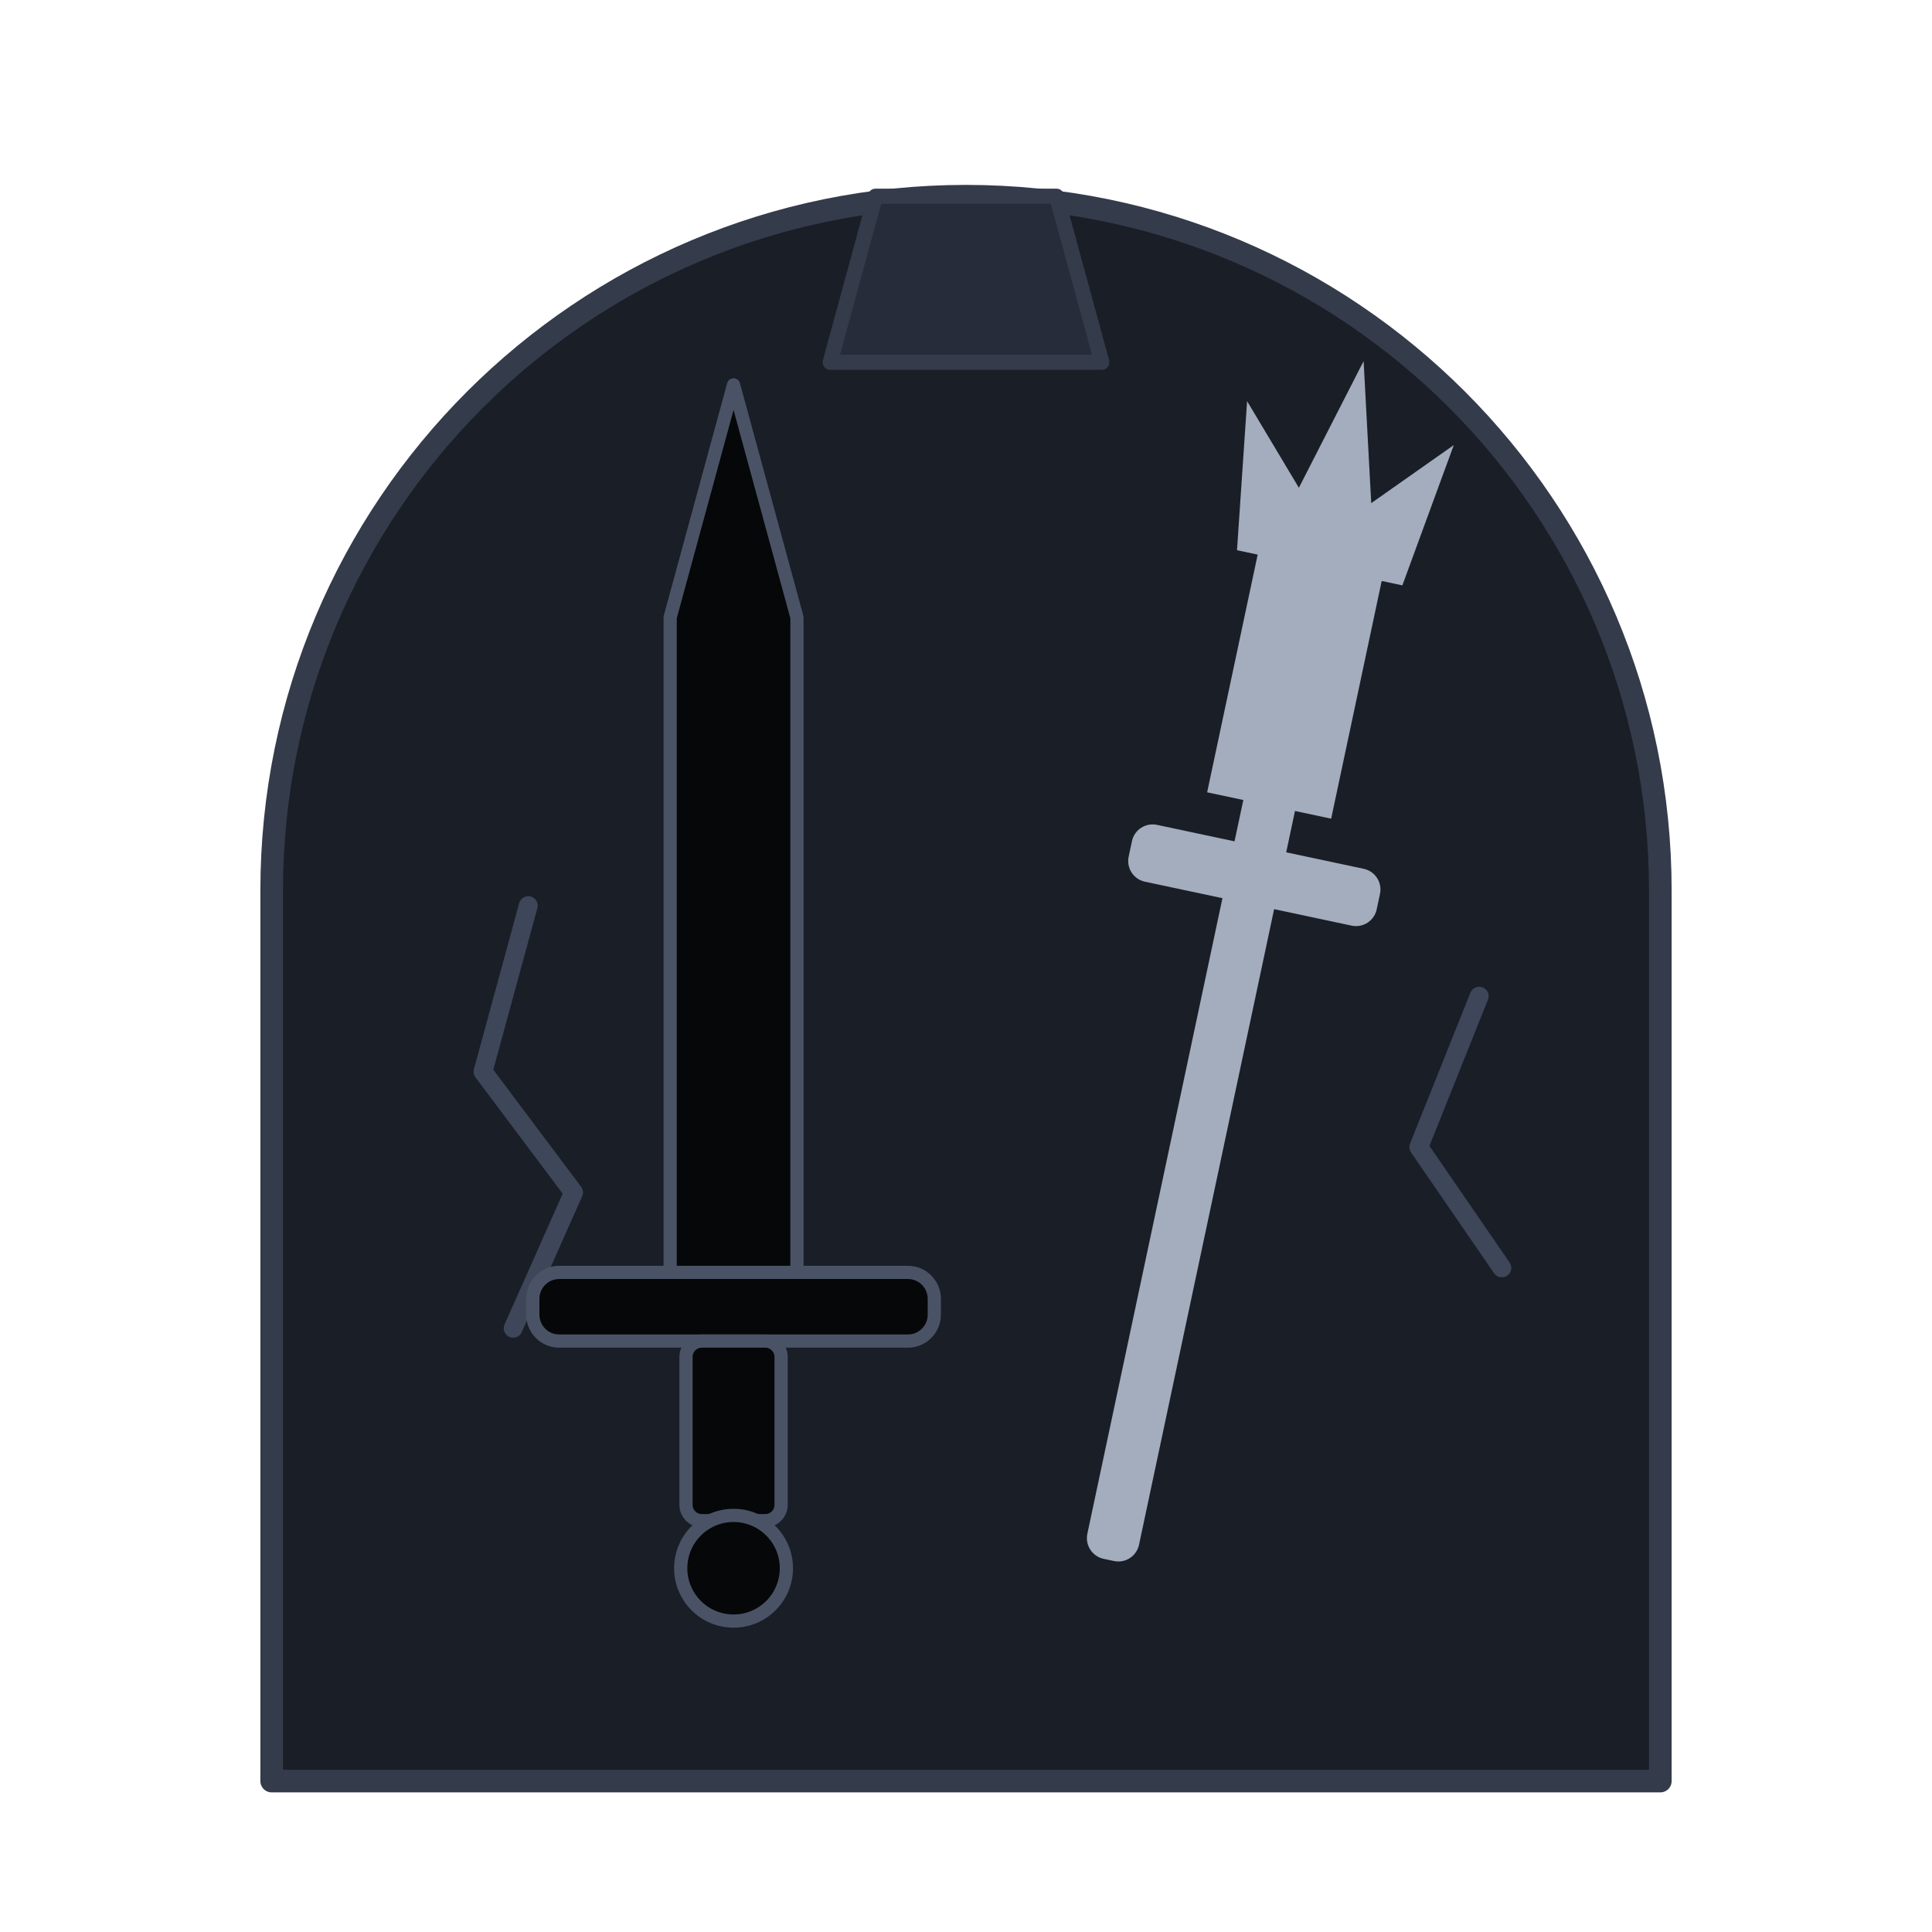
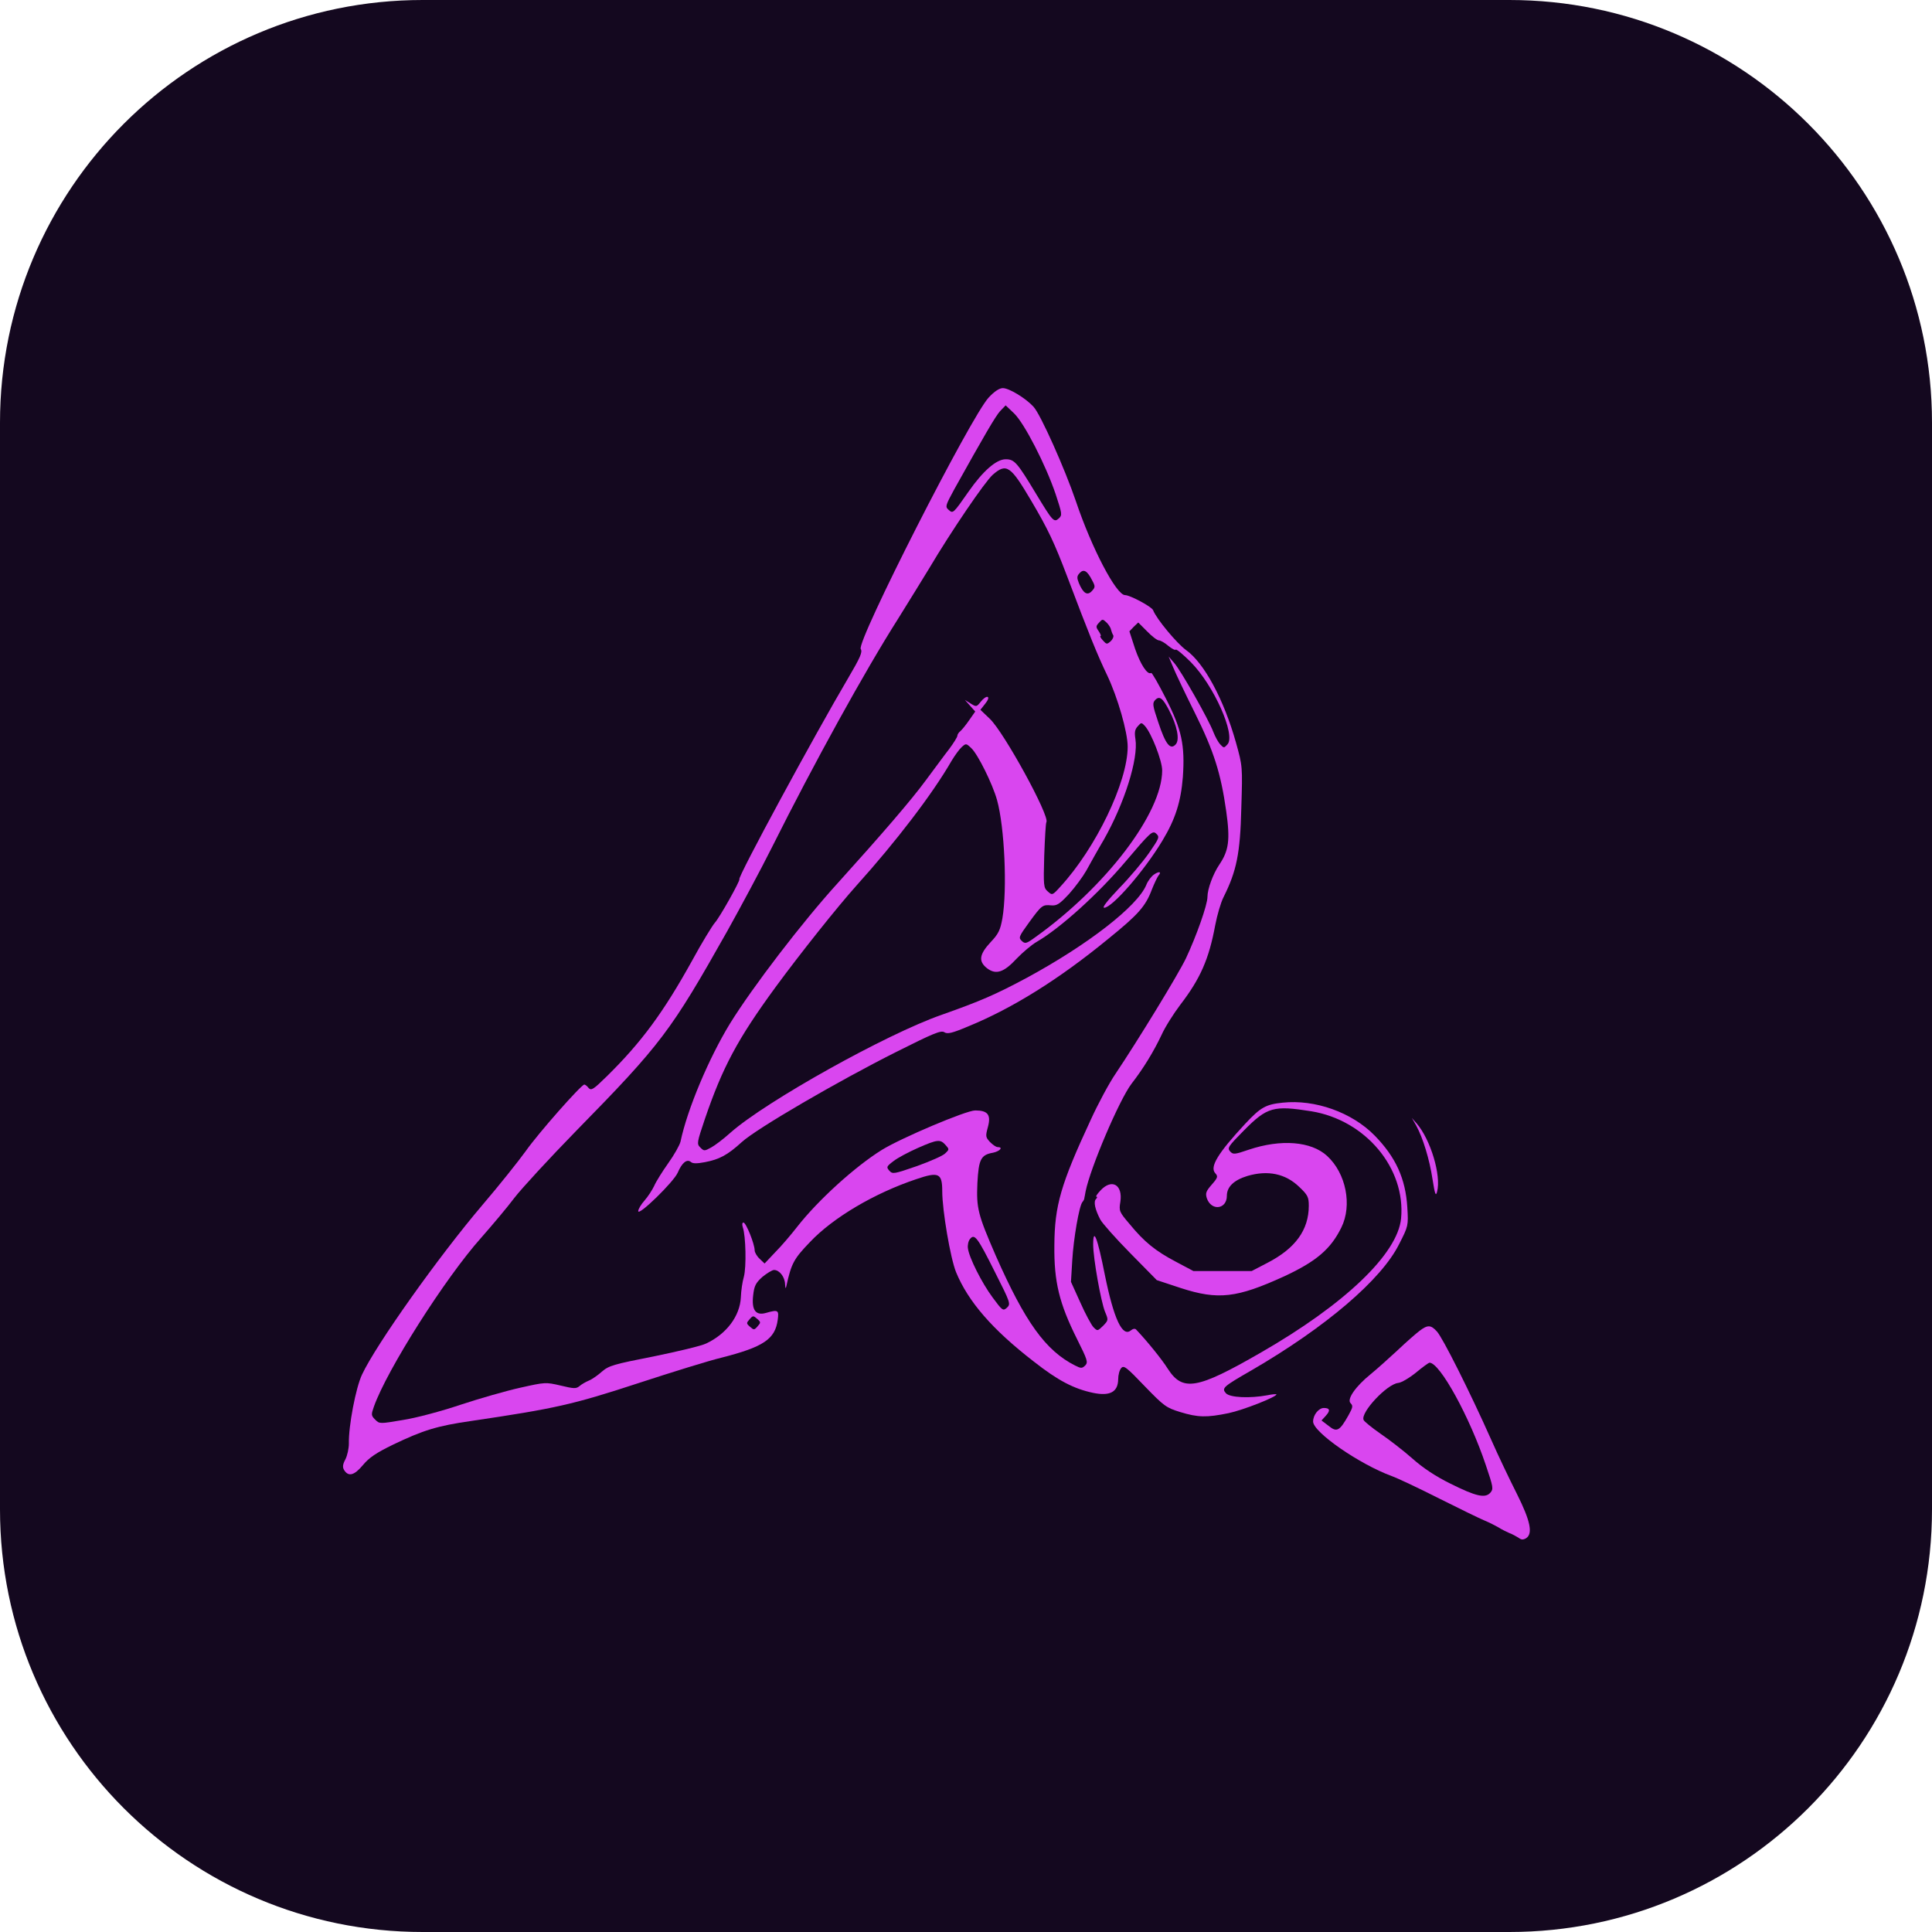
<svg xmlns="http://www.w3.org/2000/svg" viewBox="0 0 256 256" width="256" height="256">
-   <path d="M36 236 L36 118 A92 92 0 0 1 220 118 L220 236 Z" fill="#1A1E27" stroke="#343B4A" stroke-width="3" stroke-linejoin="round" />
-   <path d="M116 26 L140 26 L146 48 L110 48 Z" fill="#262C39" stroke="#343B4A" stroke-width="2" stroke-linejoin="round" />
-   <g fill="none" stroke="#3E4659" stroke-width="2.5" stroke-linecap="round" stroke-linejoin="round">
-     <path d="M70 120 L64 142 L76 158 L68 176" />
-     <path d="M196 132 L188 152 L199 168" />
-   </g>
-   <g transform="translate(128 128) scale(0.7) translate(-128 -128) translate(-16 0)">
-     <g fill="#060708" stroke="#4A5366" stroke-width="2.5" stroke-linejoin="round">
-       <path d="M100 18 L112 62 L112 186 L100 200 L88 186 L88 62 Z" />
-       <rect x="62" y="186" width="76" height="13" rx="5" />
-       <rect x="91" y="199" width="18" height="34" rx="3" />
-       <circle cx="100" cy="242" r="10" />
+   <rect x="0" y="0" width="256" height="256" rx="56" fill="#14081F" />
+   <g transform="translate(34 40) scale(0.2857)">
+     <g transform="translate(0,613) scale(0.1,-0.1)" fill="#D946EF" stroke="none">
+       <path d="M3396 5687 c-82 -86 -615 -1134 -594 -1167 9 -14 -2 -39 -59 -136 -153 -259 -513 -923 -504 -932 5 -5 -91 -177 -114 -202 -12 -14 -60 -92 -105 -175 -133 -240 -235 -379 -397 -538 -61 -60 -71 -66 -83 -53 -7 9 -16 16 -20 16 -14 0 -213 -225 -272 -309 -34 -47 -124 -160 -201 -250 -204 -240 -493 -647 -558 -786 -29 -61 -63 -240 -61 -320 0 -22 -7 -55 -16 -73 -13 -24 -14 -37 -6 -50 20 -32 47 -25 87 23 29 35 62 57 140 95 140 67 204 87 364 110 386 57 471 76 770 174 159 52 333 106 388 119 196 50 250 86 262 176 6 45 2 48 -54 32 -48 -14 -68 13 -60 81 5 45 12 58 43 86 21 17 45 32 54 32 25 0 50 -32 51 -66 1 -20 3 -23 6 -9 23 106 35 127 110 205 107 113 298 226 492 291 105 36 121 28 121 -56 0 -89 38 -311 64 -375 56 -136 168 -266 361 -415 112 -88 185 -126 275 -145 78 -16 115 4 116 63 0 20 6 43 14 52 12 14 24 5 109 -84 90 -93 100 -100 165 -120 82 -25 122 -26 224 -5 67 14 222 75 222 87 0 2 -19 1 -42 -4 -81 -15 -173 -11 -192 9 -21 24 -15 30 119 107 344 200 602 420 684 585 43 84 43 86 38 170 -8 134 -54 234 -152 334 -105 107 -276 168 -426 152 -78 -8 -102 -21 -174 -98 -128 -138 -165 -200 -139 -229 14 -15 12 -21 -16 -53 -27 -31 -30 -40 -23 -63 21 -61 93 -52 93 11 0 42 33 73 95 92 95 28 177 11 241 -51 39 -37 44 -47 44 -87 0 -112 -62 -198 -192 -265 l-73 -38 -135 0 -135 0 -81 43 c-95 50 -147 92 -215 175 -48 56 -50 61 -43 103 12 79 -39 109 -91 54 -16 -17 -25 -30 -20 -30 5 0 4 -5 -2 -11 -12 -12 -5 -47 20 -95 9 -17 71 -87 139 -156 l123 -125 112 -37 c173 -56 259 -46 480 55 148 69 215 126 264 226 51 103 22 251 -66 332 -74 68 -214 79 -363 29 -67 -23 -73 -23 -87 -8 -14 16 -8 24 65 98 107 108 137 116 312 88 251 -41 438 -264 416 -497 -16 -164 -260 -398 -652 -623 -295 -170 -361 -181 -430 -74 -27 43 -94 126 -147 182 -5 5 -14 4 -24 -4 -39 -33 -79 51 -121 258 -34 172 -54 223 -54 140 0 -64 36 -265 55 -312 16 -38 16 -39 -9 -65 -26 -25 -26 -25 -45 -6 -10 11 -38 63 -61 115 l-43 95 6 100 c6 101 32 252 47 270 5 6 9 13 9 18 1 4 1 8 2 10 0 1 2 11 4 22 22 109 156 424 213 499 56 72 103 150 139 226 16 36 56 99 87 140 93 121 133 212 162 369 9 47 26 106 39 131 60 120 77 202 82 411 6 195 6 195 -25 306 -56 199 -147 368 -231 428 -43 31 -138 145 -153 185 -6 16 -107 70 -130 70 -41 0 -155 218 -228 435 -51 150 -164 404 -197 439 -37 40 -113 86 -142 86 -16 0 -39 -15 -65 -43z" />
+       <path d="M5378 2310 c31 -56 62 -157 76 -250 11 -70 15 -80 21 -57 20 75 -30 242 -95 317 l-22 25 20 -35z" />
+       <path d="M5394 1358 c-16 -12 -63 -53 -104 -92 -42 -39 -97 -88 -124 -110 -69 -56 -111 -116 -92 -134 12 -12 10 -20 -10 -56 -41 -73 -54 -80 -92 -49 l-33 25 20 22 c22 24 19 36 -9 36 -24 0 -50 -32 -50 -63 0 -49 213 -197 365 -253 28 -10 127 -57 220 -104 94 -47 188 -93 210 -102 22 -9 51 -24 65 -32 14 -9 36 -20 50 -26 14 -5 33 -16 43 -22 13 -10 21 -10 35 -2 32 21 20 80 -42 204 -32 63 -87 178 -121 255 -96 216 -225 473 -251 500 -28 31 -43 31 -80 3z" />
+     </g>
+     <g transform="translate(0,613) scale(0.1,-0.1)" fill="#14081F" stroke="none">
+       <path d="M3448 5623 c-22 -25 -71 -109 -211 -360 -42 -77 -44 -83 -28 -97 21 -19 21 -19 93 84 67 96 129 150 172 150 41 0 53 -14 141 -160 77 -127 83 -135 106 -114 16 15 15 21 -15 112 -46 136 -145 329 -193 375 l-39 37 -26 -27z" />
+       <path d="M3414 5328 c-36 -32 -192 -261 -294 -433 -30 -49 -95 -155 -145 -235 -155 -244 -390 -670 -585 -1060 -51 -102 -145 -277 -208 -390 -261 -463 -305 -522 -700 -925 -123 -126 -252 -266 -286 -310 -33 -44 -103 -127 -154 -185 -168 -188 -438 -614 -498 -784 -13 -37 -13 -41 6 -60 20 -20 21 -20 127 -2 60 9 180 41 269 71 88 29 213 65 277 79 116 26 118 26 187 10 62 -15 72 -15 87 -3 10 9 30 20 44 26 15 6 42 25 61 42 31 27 55 34 239 70 112 23 222 49 244 60 94 44 157 127 161 215 1 29 7 71 14 95 12 45 9 189 -5 229 -4 13 -3 22 3 22 12 0 52 -100 52 -129 0 -9 10 -27 23 -39 l23 -22 50 53 c28 28 73 81 101 117 97 124 269 280 393 357 91 56 391 183 433 183 58 0 74 -20 59 -76 -12 -44 -11 -48 9 -70 13 -13 28 -24 36 -24 27 0 11 -19 -21 -26 -57 -10 -67 -30 -73 -141 -5 -117 2 -145 85 -336 136 -308 231 -441 368 -510 28 -14 32 -14 47 0 14 15 11 25 -38 123 -82 164 -107 265 -105 434 1 185 30 284 168 581 35 77 87 173 115 214 104 155 290 459 327 536 48 102 100 248 100 285 0 37 26 107 55 150 44 65 51 114 32 248 -25 176 -57 278 -146 457 -44 88 -89 183 -100 210 l-21 50 26 -30 c31 -35 159 -261 181 -319 9 -23 23 -49 33 -59 16 -17 17 -17 33 1 39 43 -63 273 -170 381 -35 35 -66 61 -70 58 -3 -4 -19 5 -35 18 -16 14 -36 25 -43 25 -8 0 -33 19 -55 42 l-41 41 -21 -20 -20 -21 26 -80 c25 -73 58 -124 75 -113 3 3 34 -51 69 -120 73 -143 88 -216 78 -362 -9 -114 -34 -195 -95 -296 -84 -140 -233 -311 -270 -311 -11 0 14 32 70 91 48 49 110 123 138 163 48 70 50 74 33 90 -17 15 -26 7 -143 -131 -125 -148 -301 -307 -409 -370 -25 -14 -67 -50 -95 -79 -60 -65 -97 -76 -138 -44 -40 32 -35 64 17 120 37 39 45 56 55 111 23 135 10 424 -25 549 -21 75 -89 212 -119 240 -24 23 -25 23 -45 5 -11 -10 -32 -39 -47 -64 -88 -153 -258 -375 -439 -576 -89 -99 -264 -319 -377 -473 -177 -242 -246 -372 -328 -612 -37 -110 -38 -115 -21 -132 17 -17 19 -17 50 0 17 9 58 40 90 69 164 145 723 457 978 546 184 65 252 95 396 172 284 154 512 331 554 430 7 19 24 41 36 49 24 17 37 13 20 -6 -5 -7 -19 -36 -30 -64 -29 -77 -62 -115 -203 -229 -228 -187 -443 -321 -648 -405 -76 -32 -97 -37 -112 -27 -15 9 -50 -5 -221 -91 -271 -136 -649 -356 -718 -419 -66 -60 -103 -80 -171 -93 -37 -7 -56 -7 -65 1 -18 15 -41 -3 -61 -50 -19 -43 -183 -203 -183 -178 0 9 13 31 29 49 16 18 36 49 45 68 8 19 38 67 65 105 28 39 53 84 57 100 32 152 132 388 229 547 105 170 337 473 500 652 205 227 342 386 408 476 39 52 87 118 109 146 21 28 38 56 38 61 0 6 6 16 14 22 7 6 26 29 41 51 l28 40 -24 27 -24 27 27 -17 c26 -16 27 -16 47 9 11 14 25 24 31 22 7 -2 3 -15 -11 -32 l-22 -28 44 -42 c66 -63 279 -452 262 -479 -3 -4 -7 -74 -10 -155 -4 -140 -3 -149 16 -166 21 -19 22 -19 59 22 164 178 312 485 312 649 0 67 -46 228 -95 331 -46 96 -83 187 -185 457 -60 158 -89 220 -167 352 -96 163 -115 177 -179 121z" />
+       <path d="M3817 4872 c-13 -14 -13 -22 -3 -47 20 -47 39 -59 60 -36 16 17 16 22 2 48 -23 46 -40 56 -59 35z" />
+       <path d="M3907 4642 c-15 -16 -15 -20 -1 -40 8 -12 12 -22 8 -22 -4 0 1 -9 11 -20 17 -19 19 -19 36 -4 10 9 15 22 12 28 -4 6 -8 17 -10 25 -1 8 -10 23 -20 33 -19 18 -20 18 -36 0z" />
+       <path d="M4168 4284 c-14 -15 -13 -24 14 -104 34 -103 56 -130 81 -102 19 21 7 85 -31 158 -29 56 -44 68 -64 48z" />
+       <path d="M4087 4162 c-14 -15 -16 -29 -11 -60 14 -91 -50 -296 -147 -467 -29 -49 -65 -114 -81 -143 -16 -28 -52 -77 -80 -108 -44 -47 -56 -55 -82 -53 -41 4 -45 1 -104 -80 -47 -65 -49 -70 -33 -85 15 -14 21 -13 62 17 329 235 589 577 589 774 0 45 -50 173 -80 206 -16 17 -17 17 -33 -1z" />
+       <path d="M3067 2206 c-43 -19 -94 -46 -113 -61 -33 -25 -34 -28 -19 -45 15 -16 21 -15 128 22 61 22 121 48 131 59 19 18 19 19 1 39 -24 27 -37 26 -128 -14z" />
+       <path d="M3309 1784 c-8 -9 -12 -29 -10 -43 5 -43 65 -162 115 -229 45 -61 48 -63 66 -47 18 17 17 22 -55 164 -81 162 -95 181 -116 155z" />
+       <path d="M2287 1412 c-16 -18 -16 -20 1 -35 18 -16 20 -16 35 1 16 18 16 20 -1 35 -18 16 -20 16 -35 -1z" />
+       <path d="M5377 1164 c-31 -25 -68 -47 -83 -48 -52 -6 -174 -136 -160 -171 2 -7 38 -36 78 -64 40 -27 107 -79 148 -115 49 -44 110 -84 175 -116 120 -60 163 -70 187 -43 15 17 14 25 -21 128 -75 224 -213 475 -261 475 -4 0 -33 -21 -63 -46z" />
    </g>
  </g>
-   <g transform="translate(128 128) scale(0.7) translate(-128 -128) translate(14 0) rotate(12 156 170)" fill="#A4ADBD">
-     <rect x="151" y="78" width="10" height="164" rx="4" />
-     <rect x="132" y="104" width="48" height="11" rx="4" />
-     <path d="M156 10 L163 36 L176 22 L172 50 L168 50 L168 96 L144 96 L144 50 L140 50 L136 22 L149 36 Z" />
-   </g>
</svg>
